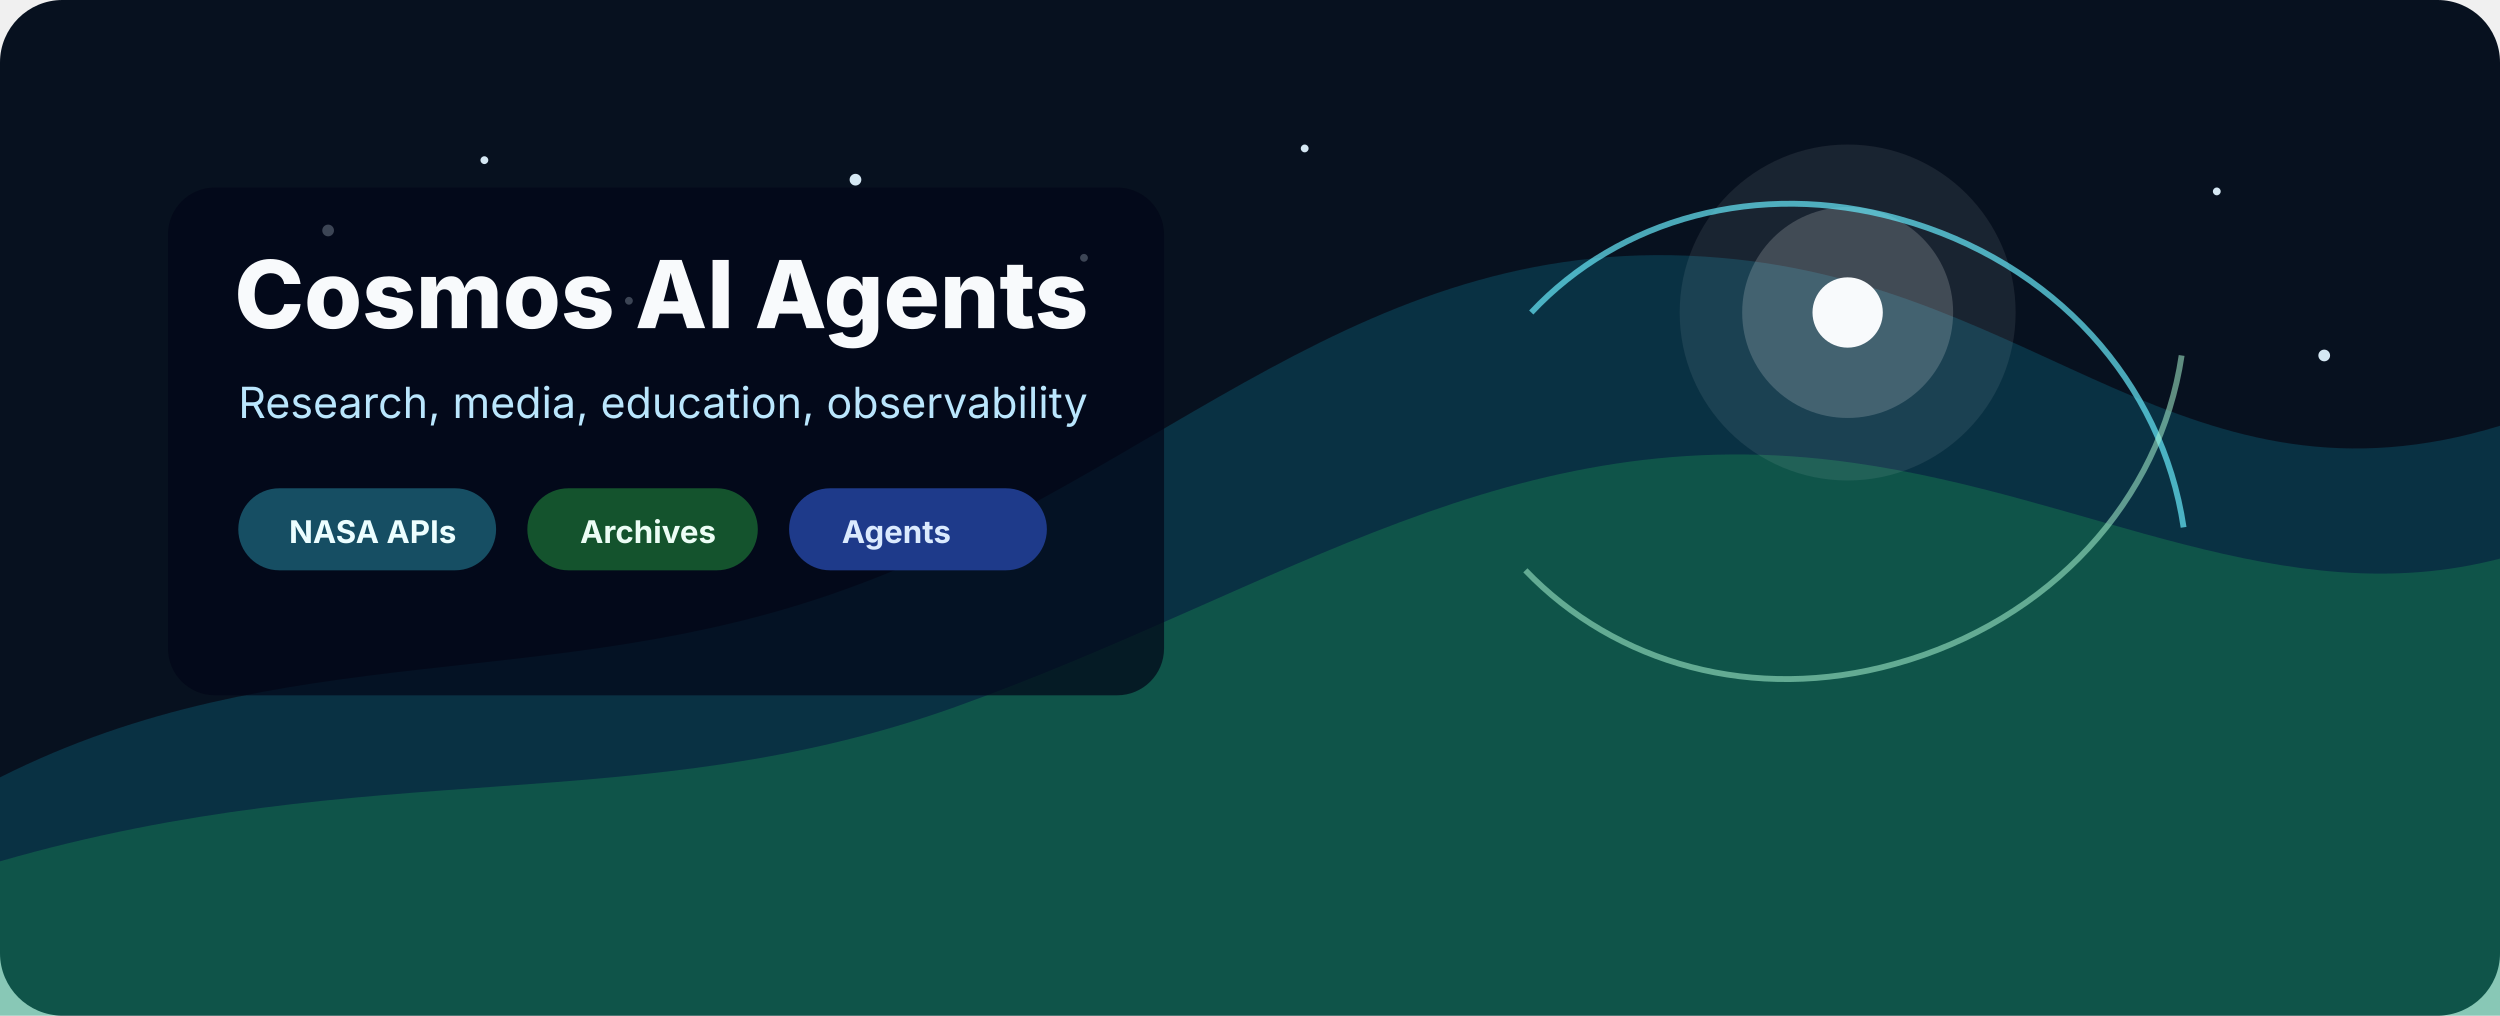
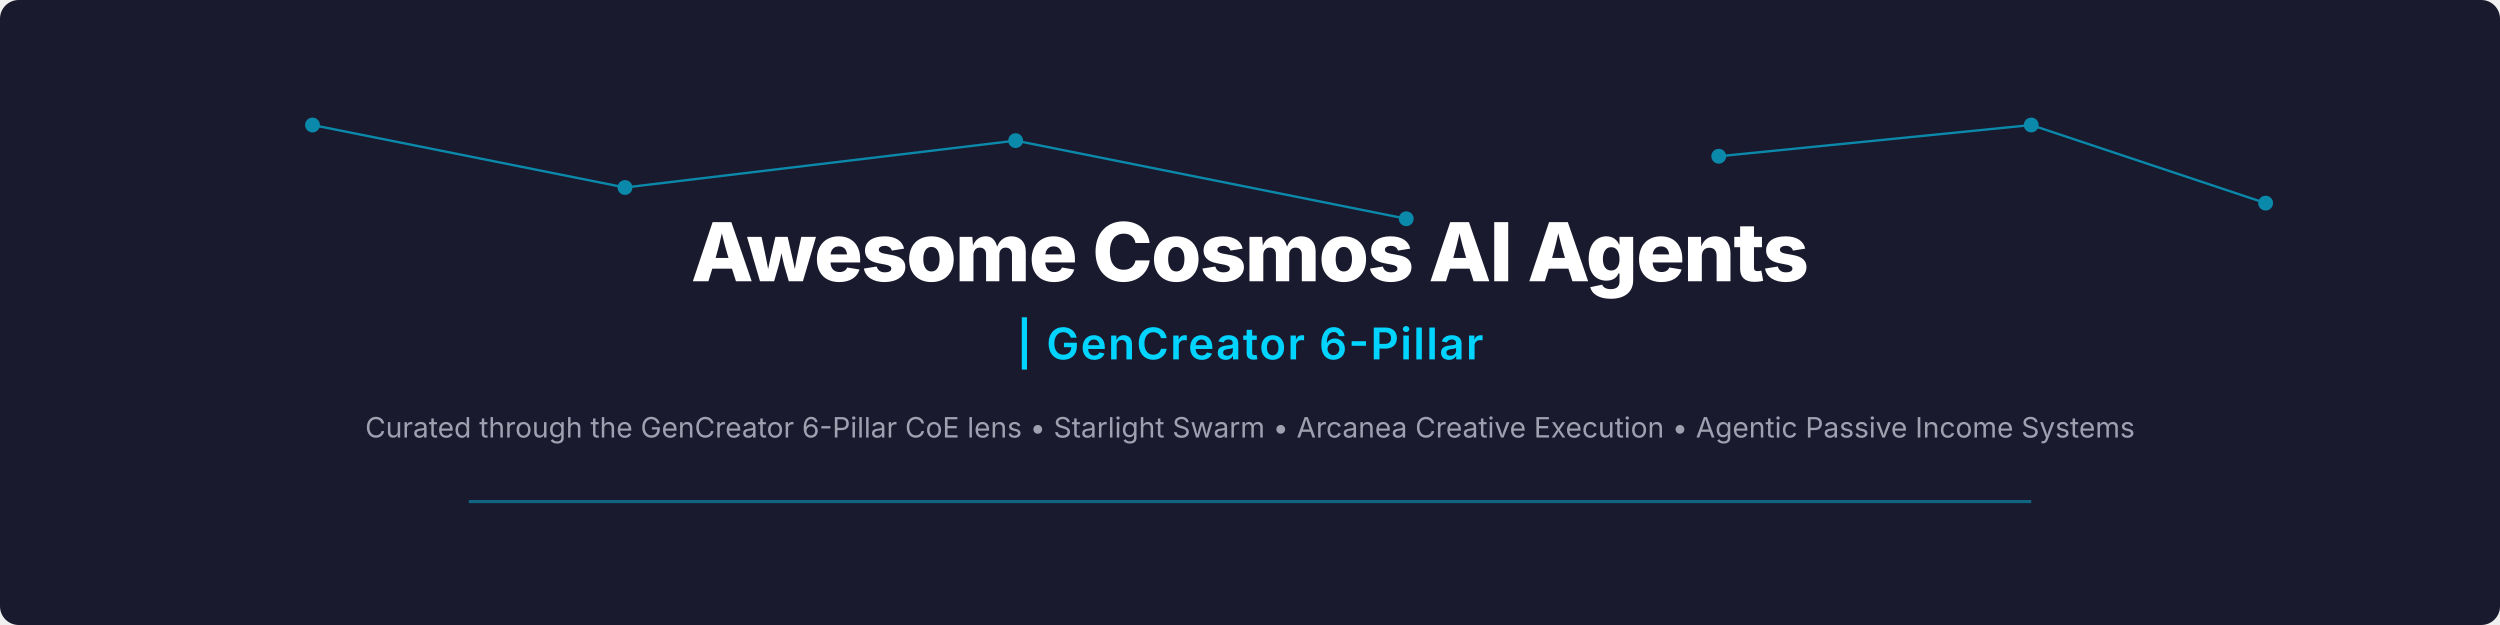
- <svg xmlns="http://www.w3.org/2000/svg" width="1280" height="520" viewBox="0 0 1280 520" fill="none">
-   <rect width="1280" height="520" rx="32" fill="#07111F" />
-   <path d="M0 398C145 325 282 356 432 302C597 243 698 116 881 132C1045 146 1120 267 1280 218V520H0V398Z" fill="#0E7490" opacity="0.32" />
-   <path d="M0 441C191 386 327 420 489 362C659 301 774 212 949 237C1070 254 1169 315 1280 286V520H0V441Z" fill="#22C55E" opacity="0.24" />
-   <circle cx="946" cy="160" r="86" fill="#F8FAFC" opacity="0.08" />
-   <circle cx="946" cy="160" r="54" fill="#F8FAFC" opacity="0.18" />
-   <circle cx="946" cy="160" r="18" fill="#F8FAFC" />
-   <path d="M784 160C829 112 900 92 972 112C1052 134 1107 196 1118 270" stroke="#67E8F9" stroke-width="3" opacity="0.7" />
-   <path d="M781 292C827 340 898 360 970 340C1050 318 1106 256 1117 182" stroke="#A7F3D0" stroke-width="3" opacity="0.55" />
-   <g opacity="0.95">
-     <circle cx="168" cy="118" r="3" fill="#E0F2FE" />
-     <circle cx="248" cy="82" r="2" fill="#E0F2FE" />
-     <circle cx="322" cy="154" r="2" fill="#E0F2FE" />
-     <circle cx="438" cy="92" r="3" fill="#E0F2FE" />
-     <circle cx="555" cy="132" r="2" fill="#E0F2FE" />
-     <circle cx="668" cy="76" r="2" fill="#E0F2FE" />
-     <circle cx="1135" cy="98" r="2" fill="#E0F2FE" />
-     <circle cx="1190" cy="182" r="3" fill="#E0F2FE" />
+ <svg xmlns="http://www.w3.org/2000/svg" width="1600" height="400" viewBox="0 0 1600 400" fill="none" role="img" aria-labelledby="title desc">
+   <defs>
+     <linearGradient id="bgGrad" x1="0" y1="0" x2="0" y2="400">
+       <stop offset="0%" stop-color="#1a1a2e" />
+       <stop offset="100%" stop-color="#0f0f1a" />
+     </linearGradient>
+     <linearGradient id="accentGrad" x1="0" y1="100" x2="1600" y2="300">
+       <stop stop-color="#00d4ff" />
+       <stop offset="1" stop-color="#00a8cc" />
+     </linearGradient>
+   </defs>
+   <rect width="1600" height="400" fill="url(#bgGrad)" rx="12" />
+   <g stroke="#00d4ff" stroke-width="1.5" opacity="0.6">
+     <line x1="200" y1="80" x2="400" y2="120" />
+     <line x1="400" y1="120" x2="650" y2="90" />
+     <line x1="650" y1="90" x2="900" y2="140" />
+     <circle cx="200" cy="80" r="4" fill="#00d4ff" />
+     <circle cx="400" cy="120" r="4" fill="#00d4ff" />
+     <circle cx="650" cy="90" r="4" fill="#00d4ff" />
+     <circle cx="900" cy="140" r="4" fill="#00d4ff" />
+     <line x1="1100" y1="100" x2="1300" y2="80" />
+     <line x1="1300" y1="80" x2="1450" y2="130" />
+     <circle cx="1100" cy="100" r="4" fill="#00d4ff" />
+     <circle cx="1300" cy="80" r="4" fill="#00d4ff" />
+     <circle cx="1450" cy="130" r="4" fill="#00d4ff" />
  </g>
-   <g transform="translate(86 96)">
-     <rect x="0" y="0" width="510" height="260" rx="24" fill="#020617" opacity="0.72" />
-     <text x="34" y="72" fill="#F8FAFC" font-family="Inter, Segoe UI, Arial, sans-serif" font-size="48" font-weight="800">Cosmos AI Agents</text>
-     <text x="36" y="118" fill="#BAE6FD" font-family="Inter, Segoe UI, Arial, sans-serif" font-size="22">Research, media, education, observability</text>
-     <rect x="36" y="154" width="132" height="42" rx="21" fill="#164E63" />
-     <text x="62" y="182" fill="#ECFEFF" font-family="Inter, Segoe UI, Arial, sans-serif" font-size="16" font-weight="700">NASA APIs</text>
-     <rect x="184" y="154" width="118" height="42" rx="21" fill="#14532D" />
-     <text x="211" y="182" fill="#ECFDF5" font-family="Inter, Segoe UI, Arial, sans-serif" font-size="16" font-weight="700">Archives</text>
-     <rect x="318" y="154" width="132" height="42" rx="21" fill="#1E3A8A" />
-     <text x="345" y="182" fill="#DBEAFE" font-family="Inter, Segoe UI, Arial, sans-serif" font-size="16" font-weight="700">Agents</text>
-   </g>
+   <text x="800" y="180" fill="#ffffff" font-family="Inter, Segoe UI, Arial, sans-serif" font-size="52" font-weight="800" text-anchor="middle" letter-spacing="-1">Awesome Cosmos AI Agents</text>
+   <text x="800" y="230" fill="#00d4ff" font-family="Inter, Segoe UI, Arial, sans-serif" font-size="28" font-weight="600" text-anchor="middle" letter-spacing="1">| GenCreator 6-Pillar</text>
+   <text x="800" y="280" fill="#a0a0b0" font-family="Inter, Segoe UI, Arial, sans-serif" font-size="18" text-anchor="middle">Curated through the GenCreator 6-Pillar CoE lens • Starlight Swarm • Arcanea Creative Execution • Agentic Passive Income Systems</text>
+   <rect x="300" y="320" width="1000" height="2" fill="#00d4ff" opacity="0.4" />
</svg>
